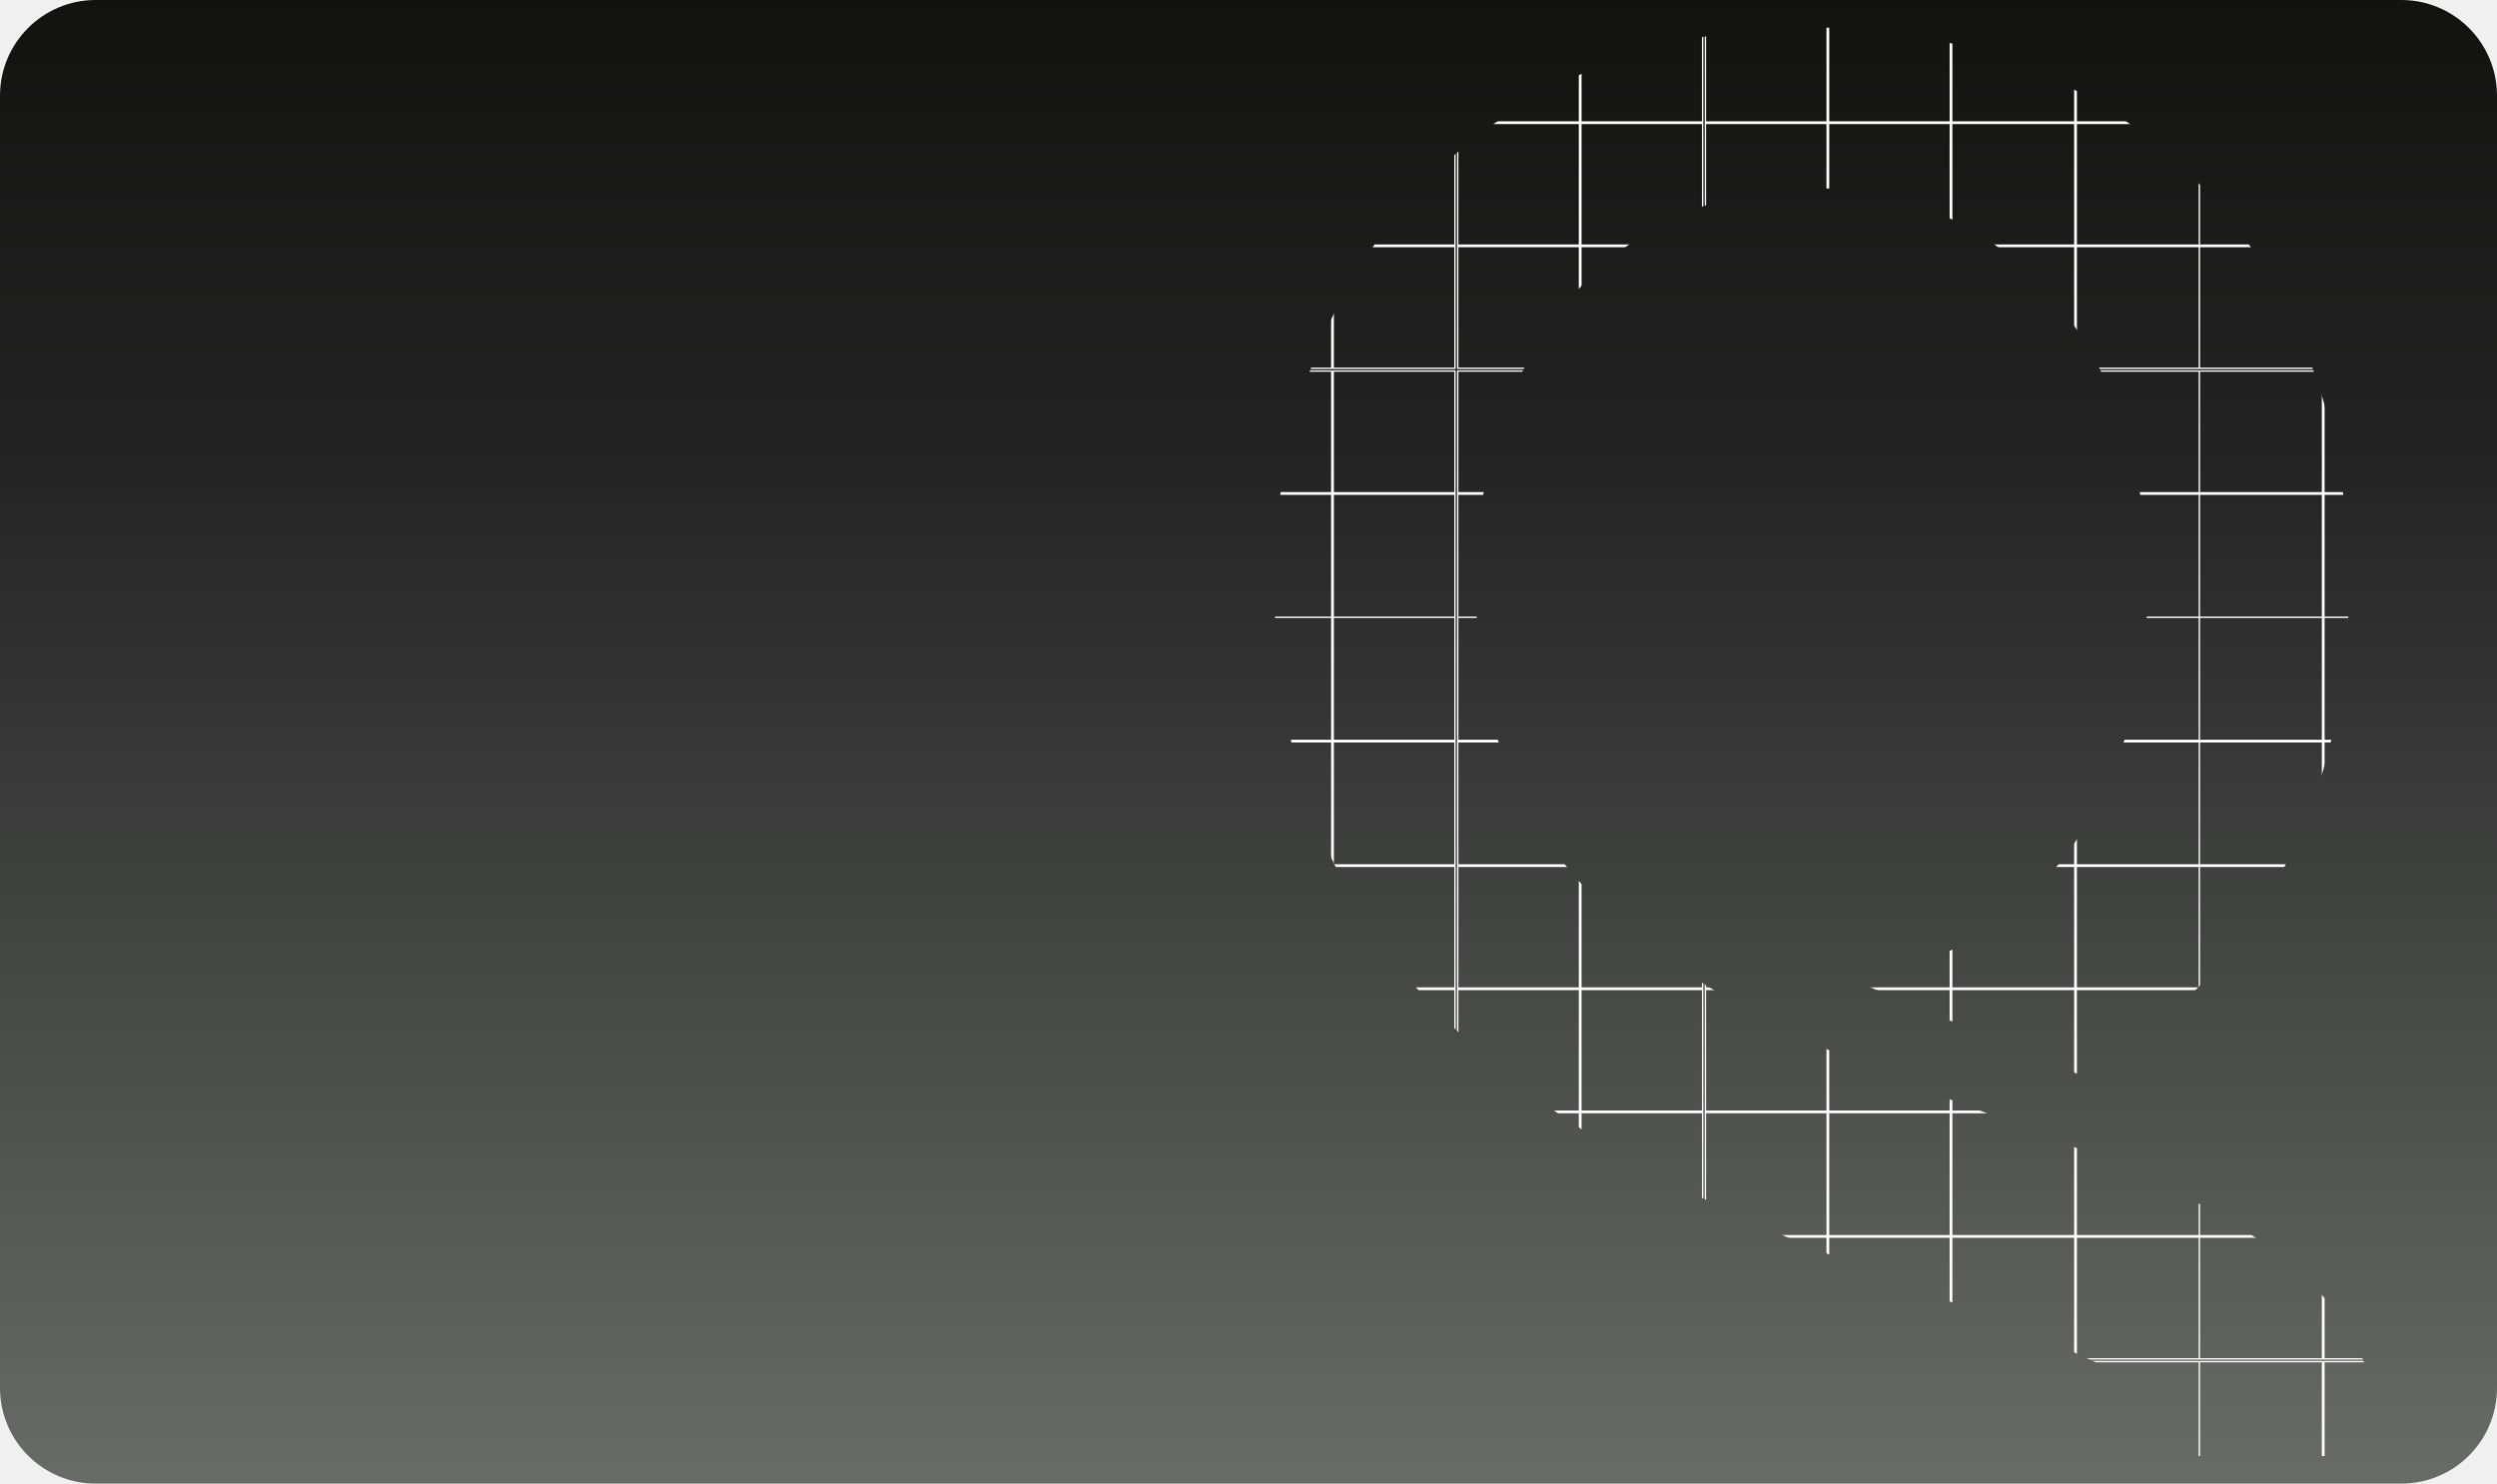
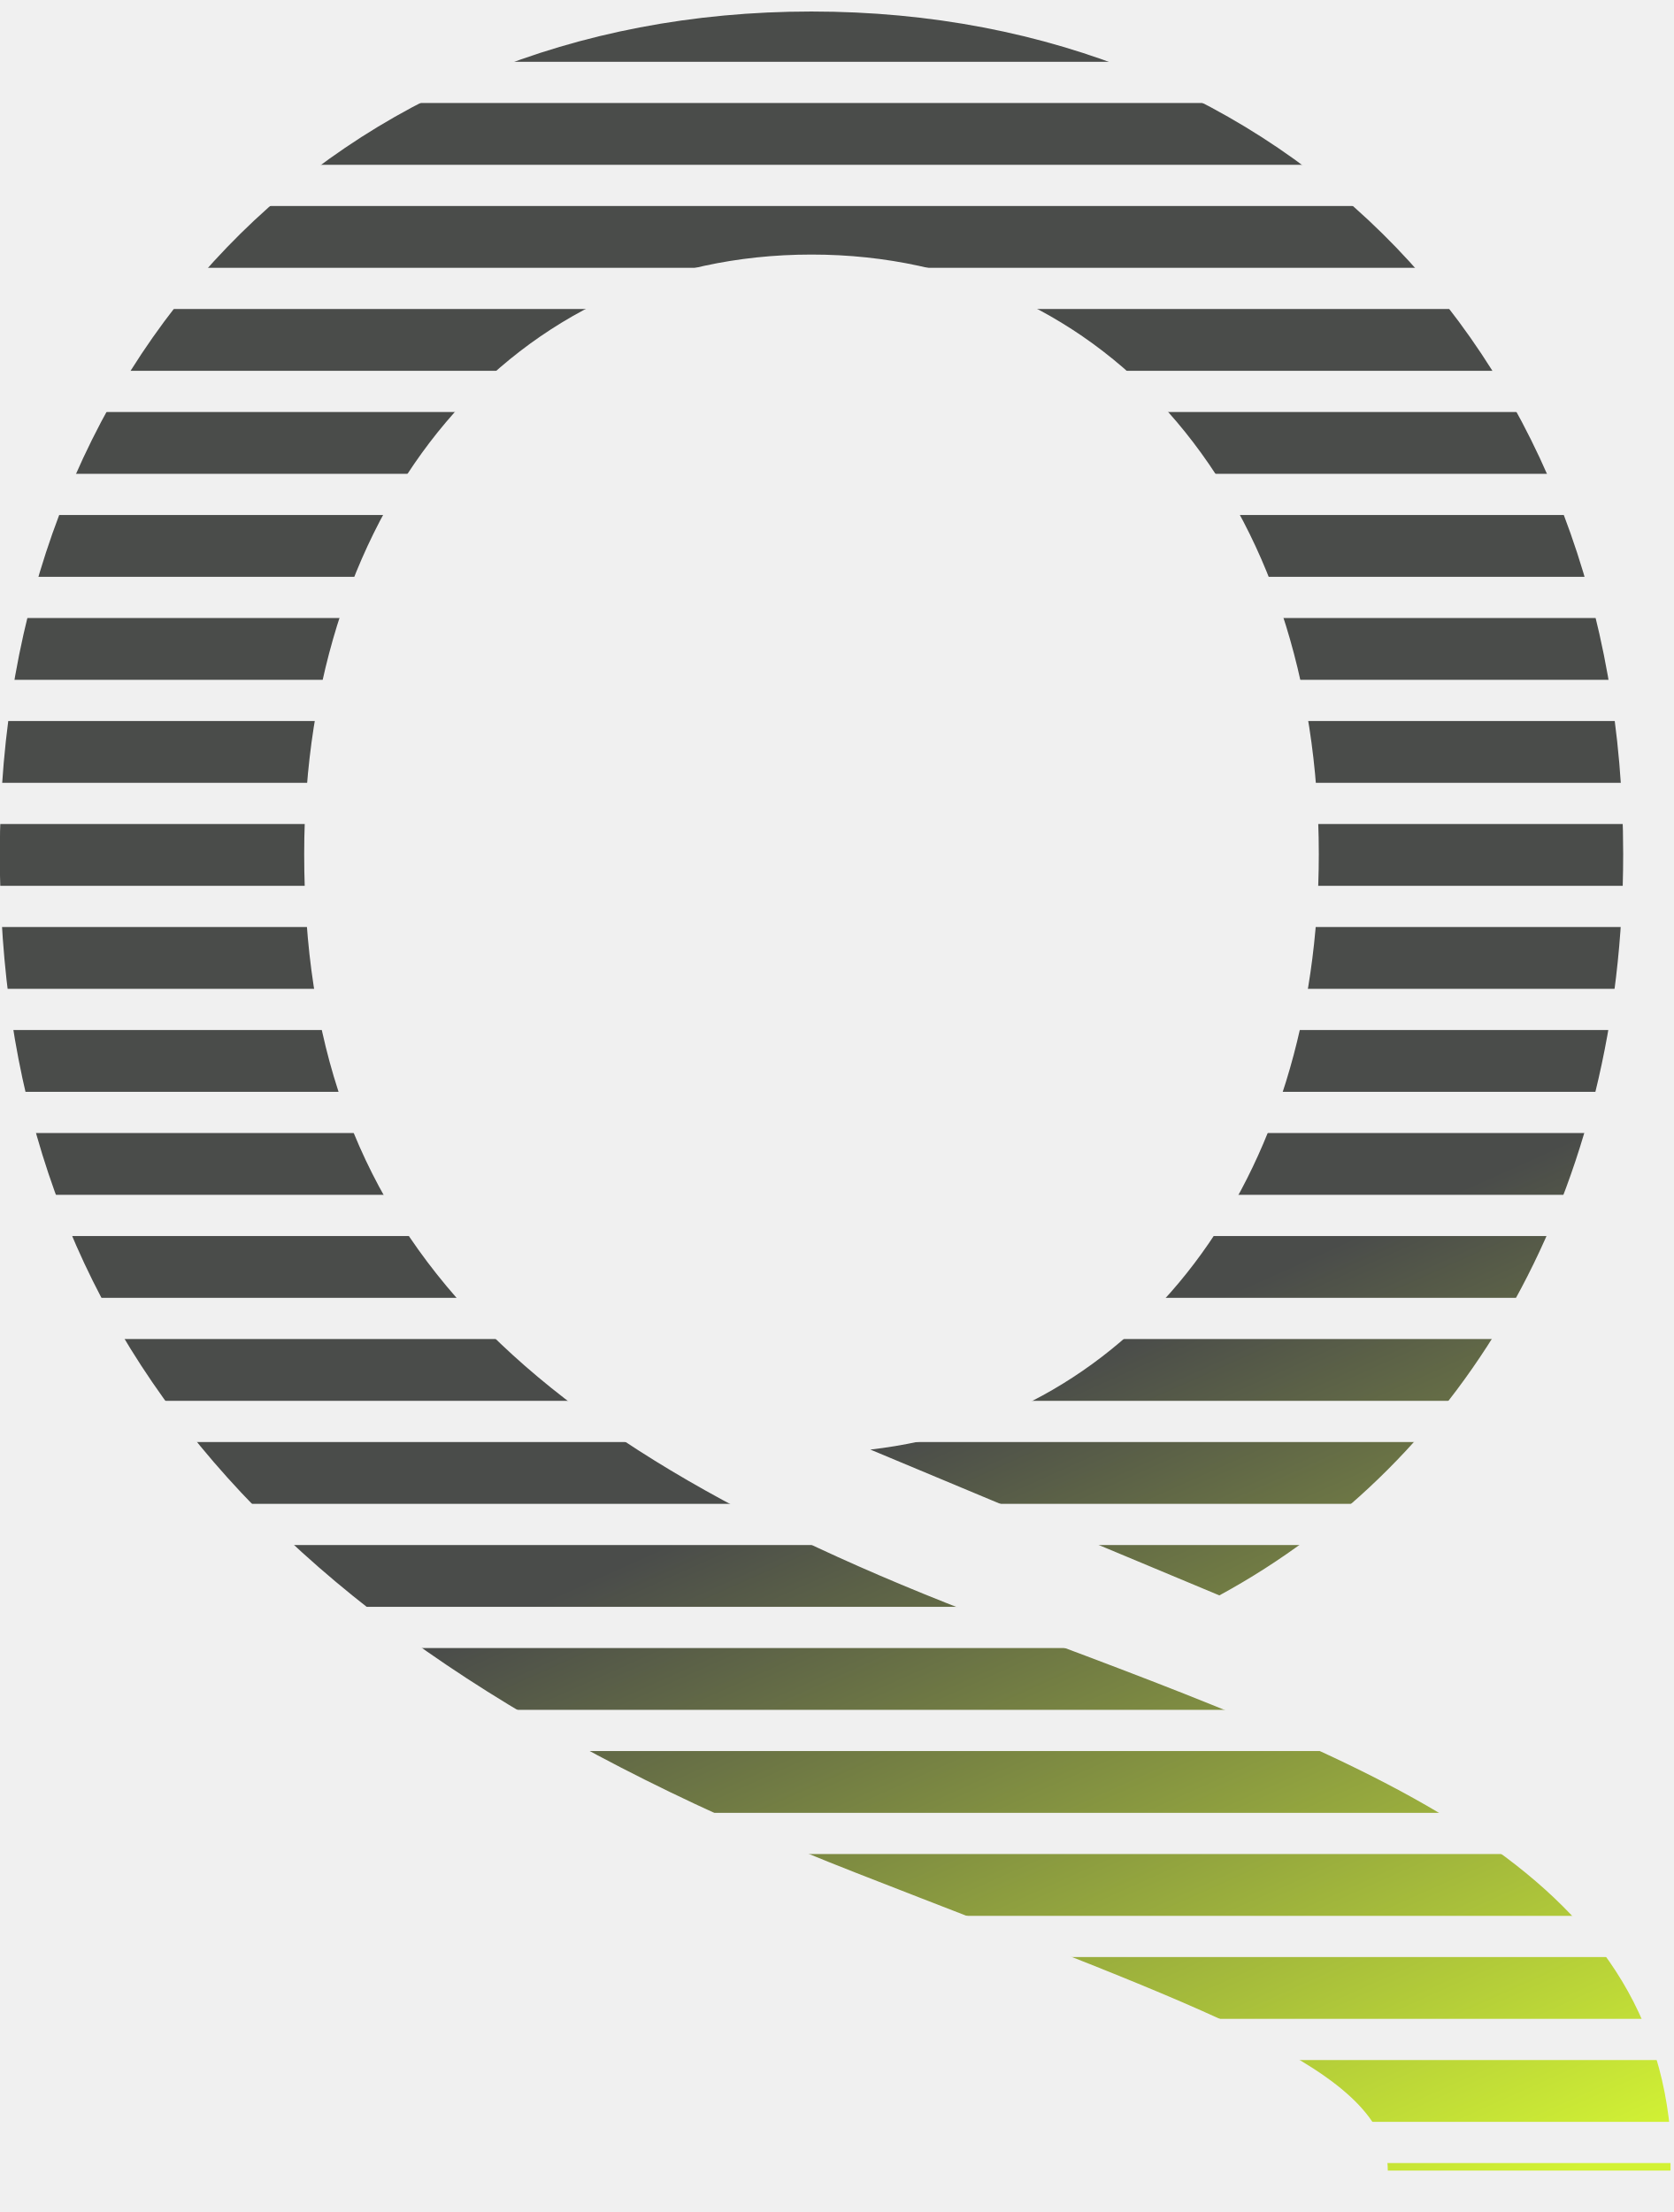
- <svg xmlns="http://www.w3.org/2000/svg" width="626" height="372" viewBox="0 0 626 372" fill="none">
-   <g clip-path="url(#clip0_7147_19285)">
-     <rect width="626" height="372" rx="24" fill="url(#paint0_linear_7147_19285)" />
-     <g clip-path="url(#clip1_7147_19285)">
-       <mask id="mask0_7147_19285" style="mask-type:alpha" maskUnits="userSpaceOnUse" x="319" y="6" width="278" height="360">
-         <path d="M463.97 245.499C508.089 240.457 538.4 201.127 538.4 146.67C538.4 88.18 503.711 47.169 454.203 47.169C404.695 47.169 370.006 88.18 370.006 146.67C370.006 208.186 402.675 243.818 488.218 275.416C550.187 298.611 597 316.091 597 365.169H549.85C549.85 348.361 520.887 338.949 461.612 315.755C360.913 276.425 319.488 222.641 319.488 146.67C319.488 64.649 375.058 6.831 454.203 6.831C533.348 6.831 588.918 64.649 588.918 146.67C588.918 202.471 563.322 247.18 521.897 269.702L463.97 245.499Z" fill="url(#paint1_linear_7147_19285)" />
-       </mask>
-       <g mask="url(#mask0_7147_19285)">
-         <path d="M334.058 372.106H271.965V341.233H334.058V372.106ZM364.932 372.106H334.059V341.233H364.932V372.106ZM427.024 372.106H365.278V341.233H427.024V372.106ZM613.305 372.106H427.372V341.233H613.305V372.106ZM644.524 372.106H613.651V341.233H644.524V372.106ZM272.312 371.759H302.838V341.58H272.312V371.759ZM303.531 371.759H333.711V341.58H303.531V371.759ZM334.405 371.759H364.585V341.58H334.405V371.759ZM365.625 371.759H395.805V341.58H365.625V371.759ZM396.498 371.759H426.678V341.58H396.498V371.759ZM427.719 371.759H457.898V341.58H427.719V371.759ZM458.592 371.759H488.771V341.58H458.592V371.759ZM489.465 371.759H519.991V341.58H489.465V371.759ZM520.685 371.759H551.211V341.58H520.685V371.759ZM551.559 371.759H582.085V341.58H551.559V371.759ZM582.778 371.759H612.958V341.58H582.778V371.759ZM613.998 371.759H644.178V341.58H613.998V371.759ZM334.058 340.886H271.965V278.794H334.058V340.886ZM364.932 340.886H334.059V278.794H364.932V340.886ZM427.024 340.886H365.278V278.794H427.024V340.886ZM613.305 340.886H427.372V278.794H613.305V340.886ZM644.524 340.886H613.651V278.794H644.524V340.886ZM272.312 340.54H302.838V310.36H272.312V340.54ZM303.531 340.54H333.711V310.36H303.531V340.54ZM334.405 340.54H364.585V310.36H334.405V340.54ZM365.625 340.54H395.805V310.36H365.625V340.54ZM396.498 340.54H426.678V310.36H396.498V340.54ZM427.719 340.54H457.898V310.36H427.719V340.54ZM458.592 340.54H488.771V310.36H458.592V340.54ZM489.465 340.54H519.991V310.36H489.465V340.54ZM520.685 340.54H551.211V310.36H520.685V340.54ZM551.559 340.54H582.085V310.36H551.559V340.54ZM582.778 340.54H612.958V310.36H582.778V340.54ZM613.998 340.54H644.178V310.36H613.998V340.54ZM272.312 309.667H302.838V279.14H272.312V309.667ZM303.531 309.667H333.711V279.14H303.531V309.667ZM334.405 309.667H364.585V279.14H334.405V309.667ZM365.625 309.667H395.805V279.14H365.625V309.667ZM396.498 309.667H426.678V279.14H396.498V309.667ZM427.719 309.667H457.898V279.14H427.719V309.667ZM458.592 309.667H488.771V279.14H458.592V309.667ZM489.465 309.667H519.991V279.14H489.465V309.667ZM520.685 309.667H551.211V279.14H520.685V309.667ZM551.559 309.667H582.085V279.14H551.559V309.667ZM582.778 309.667H612.958V279.14H582.778V309.667ZM613.998 309.667H644.178V279.14H613.998V309.667ZM334.058 278.793H271.965V185.827H334.058V278.793ZM364.932 278.793H334.059V185.827H364.932V278.793ZM427.024 278.793H365.278V185.827H427.024V278.793ZM613.305 278.793H427.372V185.827H613.305V278.793ZM644.524 278.793H613.651V185.827H644.524V278.793ZM272.312 278.446H302.838V248.266H272.312V278.446ZM303.531 278.446H333.711V248.266H303.531V278.446ZM334.405 278.446H364.585V248.266H334.405V278.446ZM365.625 278.446H395.805V248.266H365.625V278.446ZM396.498 278.446H426.678V248.266H396.498V278.446ZM427.719 278.446H457.898V248.266H427.719V278.446ZM458.592 278.446H488.771V248.266H458.592V278.446ZM489.465 278.446H519.991V248.266H489.465V278.446ZM520.685 278.446H551.211V248.266H520.685V278.446ZM551.559 278.446H582.085V248.266H551.559V278.446ZM582.778 278.446H612.958V248.266H582.778V278.446ZM613.998 278.446H644.178V248.266H613.998V278.446ZM272.312 247.573H302.838V217.393H272.312V247.573ZM303.531 247.573H333.711V217.393H303.531V247.573ZM334.405 247.573H364.585V217.393H334.405V247.573ZM365.625 247.573H395.805V217.393H365.625V247.573ZM396.498 247.573H426.678V217.393H396.498V247.573ZM427.719 247.573H457.898V217.393H427.719V247.573ZM458.592 247.573H488.771V217.393H458.592V247.573ZM489.465 247.573H519.991V217.393H489.465V247.573ZM520.685 247.573H551.211V217.393H520.685V247.573ZM551.559 247.573H582.085V217.393H551.559V247.573ZM582.778 247.573H612.958V217.393H582.778V247.573ZM613.998 247.573H644.178V217.393H613.998V247.573ZM272.312 216.7H302.838V186.173H272.312V216.7ZM303.531 216.7H333.711V186.173H303.531V216.7ZM334.405 216.7H364.585V186.173H334.405V216.7ZM365.625 216.7H395.805V186.173H365.625V216.7ZM396.498 216.7H426.678V186.173H396.498V216.7ZM427.719 216.7H457.898V186.173H427.719V216.7ZM458.592 216.7H488.771V186.173H458.592V216.7ZM489.465 216.7H519.991V186.173H489.465V216.7ZM520.685 216.7H551.211V186.173H520.685V216.7ZM551.559 216.7H582.085V186.173H551.559V216.7ZM582.778 216.7H612.958V186.173H582.778V216.7ZM613.998 216.7H644.178V186.173H613.998V216.7ZM334.058 185.826H271.965V92.86H334.058V185.826ZM364.932 185.826H334.059V92.86H364.932V185.826ZM427.024 185.826H365.278V92.86H427.024V185.826ZM613.305 185.826H427.372V92.86H613.305V185.826ZM644.524 185.826H613.651V92.86H644.524V185.826ZM272.312 185.479H302.838V154.953H272.312V185.479ZM303.531 185.479H333.711V154.953H303.531V185.479ZM334.405 185.479H364.585V154.953H334.405V185.479ZM365.625 185.479H395.805V154.953H365.625V185.479ZM396.498 185.479H426.678V154.953H396.498V185.479ZM427.719 185.479H457.898V154.953H427.719V185.479ZM458.592 185.479H488.771V154.953H458.592V185.479ZM489.465 185.479H519.991V154.953H489.465V185.479ZM520.685 185.479H551.211V154.953H520.685V185.479ZM551.559 185.479H582.085V154.953H551.559V185.479ZM582.778 185.479H612.958V154.953H582.778V185.479ZM613.998 185.479H644.178V154.953H613.998V185.479ZM272.312 154.606H302.838V124.08H272.312V154.606ZM303.531 154.606H333.711V124.08H303.531V154.606ZM334.405 154.606H364.585V124.08H334.405V154.606ZM365.625 154.606H395.805V124.08H365.625V154.606ZM396.498 154.606H426.678V124.08H396.498V154.606ZM427.719 154.606H457.898V124.08H427.719V154.606ZM458.592 154.606H488.771V124.08H458.592V154.606ZM489.465 154.606H519.991V124.08H489.465V154.606ZM520.685 154.606H551.211V124.08H520.685V154.606ZM551.559 154.606H582.085V124.08H551.559V154.606ZM582.778 154.606H612.958V124.08H582.778V154.606ZM613.998 154.606H644.178V124.08H613.998V154.606ZM272.312 123.386H302.838V93.207H272.312V123.386ZM303.531 123.386H333.711V93.207H303.531V123.386ZM334.405 123.386H364.585V93.207H334.405V123.386ZM365.625 123.386H395.805V93.207H365.625V123.386ZM396.498 123.386H426.678V93.207H396.498V123.386ZM427.719 123.386H457.898V93.207H427.719V123.386ZM458.592 123.386H488.771V93.207H458.592V123.386ZM489.465 123.386H519.991V93.207H489.465V123.386ZM520.685 123.386H551.211V93.207H520.685V123.386ZM551.559 123.386H582.085V93.207H551.559V123.386ZM582.778 123.386H612.958V93.207H582.778V123.386ZM613.998 123.386H644.178V93.207H613.998V123.386ZM334.058 92.513H271.965V61.64H334.058V92.513ZM364.932 92.513H334.059V61.64H364.932V92.513ZM427.024 92.513H365.278V61.64H427.024V92.513ZM613.305 92.513H427.372V61.64H613.305V92.513ZM644.524 92.513H613.651V61.64H644.524V92.513ZM272.312 92.167H302.838V61.987H272.312V92.167ZM303.531 92.167H333.711V61.987H303.531V92.167ZM334.405 92.167H364.585V61.987H334.405V92.167ZM365.625 92.167H395.805V61.987H365.625V92.167ZM396.498 92.167H426.678V61.987H396.498V92.167ZM427.719 92.167H457.898V61.987H427.719V92.167ZM458.592 92.167H488.771V61.987H458.592V92.167ZM489.465 92.167H519.991V61.987H489.465V92.167ZM520.685 92.167H551.211V61.987H520.685V92.167ZM551.559 92.167H582.085V61.987H551.559V92.167ZM582.778 92.167H612.958V61.987H582.778V92.167ZM613.998 92.167H644.178V61.987H613.998V92.167ZM334.058 61.639H271.965V-0.453H334.058V61.639ZM364.932 61.639H334.059V-0.453H364.932V61.639ZM427.024 61.639H365.278V-0.453H427.024V61.639ZM613.305 61.639H427.372V-0.453H613.305V61.639ZM644.524 61.639H613.651V-0.453H644.524V61.639ZM272.312 61.293H302.838V31.113H272.312V61.293ZM303.531 61.293H333.711V31.113H303.531V61.293ZM334.405 61.293H364.585V31.113H334.405V61.293ZM365.625 61.293H395.805V31.113H365.625V61.293ZM396.498 61.293H426.678V31.113H396.498V61.293ZM427.719 61.293H457.898V31.113H427.719V61.293ZM458.592 61.293H488.771V31.113H458.592V61.293ZM489.465 61.293H519.991V31.113H489.465V61.293ZM520.685 61.293H551.211V31.113H520.685V61.293ZM551.559 61.293H582.085V31.113H551.559V61.293ZM582.778 61.293H612.958V31.113H582.778V61.293ZM613.998 61.293H644.178V31.113H613.998V61.293ZM272.312 30.42H302.838V-0.107H272.312V30.42ZM303.531 30.42H333.711V-0.107H303.531V30.42ZM334.405 30.42H364.585V-0.107H334.405V30.42ZM365.625 30.42H395.805V-0.107H365.625V30.42ZM396.498 30.42H426.678V-0.107H396.498V30.42ZM427.719 30.42H457.898V-0.107H427.719V30.42ZM458.592 30.42H488.771V-0.107H458.592V30.42ZM489.465 30.42H519.991V-0.107H489.465V30.42ZM520.685 30.42H551.211V-0.107H520.685V30.42ZM551.559 30.42H582.085V-0.107H551.559V30.42ZM582.778 30.42H612.958V-0.107H582.778V30.42ZM613.998 30.42H644.178V-0.107H613.998V30.42Z" fill="white" />
-       </g>
+ <svg xmlns="http://www.w3.org/2000/svg" width="354" height="468" viewBox="0 0 354 468" fill="none">
+   <g clip-path="url(#clip0_443_89572)">
+     <mask id="mask0_443_89572" style="mask-type:alpha" maskUnits="userSpaceOnUse" x="-1" y="2" width="355" height="458">
+       <path d="M184.146 306.689C240.389 300.261 279.03 250.123 279.03 180.702C279.03 106.138 234.808 53.858 171.696 53.858C108.583 53.858 64.361 106.138 64.361 180.702C64.361 259.122 106.007 304.546 215.059 344.828C294.057 374.396 353.734 396.68 353.734 459.245H293.627C293.627 437.818 256.704 425.819 181.141 396.251C52.769 346.113 -0.039 277.549 -0.039 180.702C-0.039 76.141 70.802 2.435 171.696 2.435C272.59 2.435 343.43 76.141 343.43 180.702C343.43 251.837 310.801 308.831 257.992 337.543L184.146 306.689Z" fill="url(#paint0_linear_443_89572)" />
+     </mask>
+     <g mask="url(#mask0_443_89572)">
+       <path d="M353.515 601.475H-10.609V588.398H353.515V601.475ZM353.515 579.682H-10.609V566.606H353.515V579.682ZM353.515 557.89H-10.609V544.814H353.515V557.89ZM353.515 536.097H-10.609V523.021H353.515V536.097ZM353.515 514.305H-10.609V501.229H353.515V514.305ZM353.515 492.513H-10.609V479.437H353.515V492.513ZM353.515 470.72H-10.609V457.645H353.515V470.72ZM353.515 448.928H-10.609V435.852H353.515V448.928ZM353.515 427.134H-10.609V414.059H353.515V427.134ZM353.515 405.342H-10.609V392.266H353.515V405.342ZM353.515 383.549H-10.609V370.474H353.515V383.549ZM353.515 361.757H-10.609V348.682H353.515V361.757ZM353.515 339.964H-10.609V326.889H353.515V339.964ZM353.515 318.172H-10.609V305.097H353.515V318.172ZM353.515 296.379H-10.609V283.304H353.515V296.379ZM353.515 274.587H-10.609V261.512H353.515V274.587ZM353.515 252.793H-10.609V239.718H353.515V252.793ZM353.515 231.001H-10.609V217.926H353.515V231.001ZM353.515 209.208H-10.609V196.133H353.515V209.208ZM353.515 187.416H-10.609V174.341H353.515V187.416ZM353.515 165.623H-10.609V152.548H353.515V165.623ZM353.515 143.831H-10.609V130.756H353.515V143.831ZM353.515 122.039H-10.609V108.963H353.515V122.039ZM353.515 100.246H-10.609V87.171H353.515V100.246ZM353.515 78.453H-10.609V65.377H353.515V78.453ZM353.515 56.66H-10.609V43.585H353.515V56.66ZM353.515 34.868H-10.609V21.792H353.515V34.868ZM353.515 13.075H-10.609V0H353.515V13.075Z" fill="url(#paint1_linear_443_89572)" />
    </g>
  </g>
  <defs>
-     <linearGradient id="paint0_linear_7147_19285" x1="313" y1="0" x2="313" y2="372" gradientUnits="userSpaceOnUse">
-       <stop stop-color="#121211" />
-       <stop offset="0.315" stop-color="#232423" />
-       <stop offset="1" stop-color="#696B69" />
-     </linearGradient>
-     <linearGradient id="paint1_linear_7147_19285" x1="301.179" y1="146.835" x2="458.298" y2="339.015" gradientUnits="userSpaceOnUse">
+     <linearGradient id="paint0_linear_443_89572" x1="-23.38" y1="180.912" x2="176.916" y2="425.904" gradientUnits="userSpaceOnUse">
      <stop stop-color="#CDCDCD" />
      <stop offset="0.559" stop-color="#636363" />
      <stop offset="1" stop-color="#313131" />
    </linearGradient>
-     <clipPath id="clip0_7147_19285">
-       <rect width="626" height="372" rx="24" fill="white" />
-     </clipPath>
-     <clipPath id="clip1_7147_19285">
-       <rect width="277.512" height="358.338" fill="white" transform="translate(319.488 6.83118)" />
+     <linearGradient id="paint1_linear_443_89572" x1="353.676" y1="449.918" x2="272.131" y2="268.036" gradientUnits="userSpaceOnUse">
+       <stop stop-color="#D2F234" />
+       <stop offset="1" stop-color="#4A4C4A" />
+     </linearGradient>
+     <clipPath id="clip0_443_89572">
+       <rect width="353.513" height="468" fill="white" />
    </clipPath>
  </defs>
</svg>
